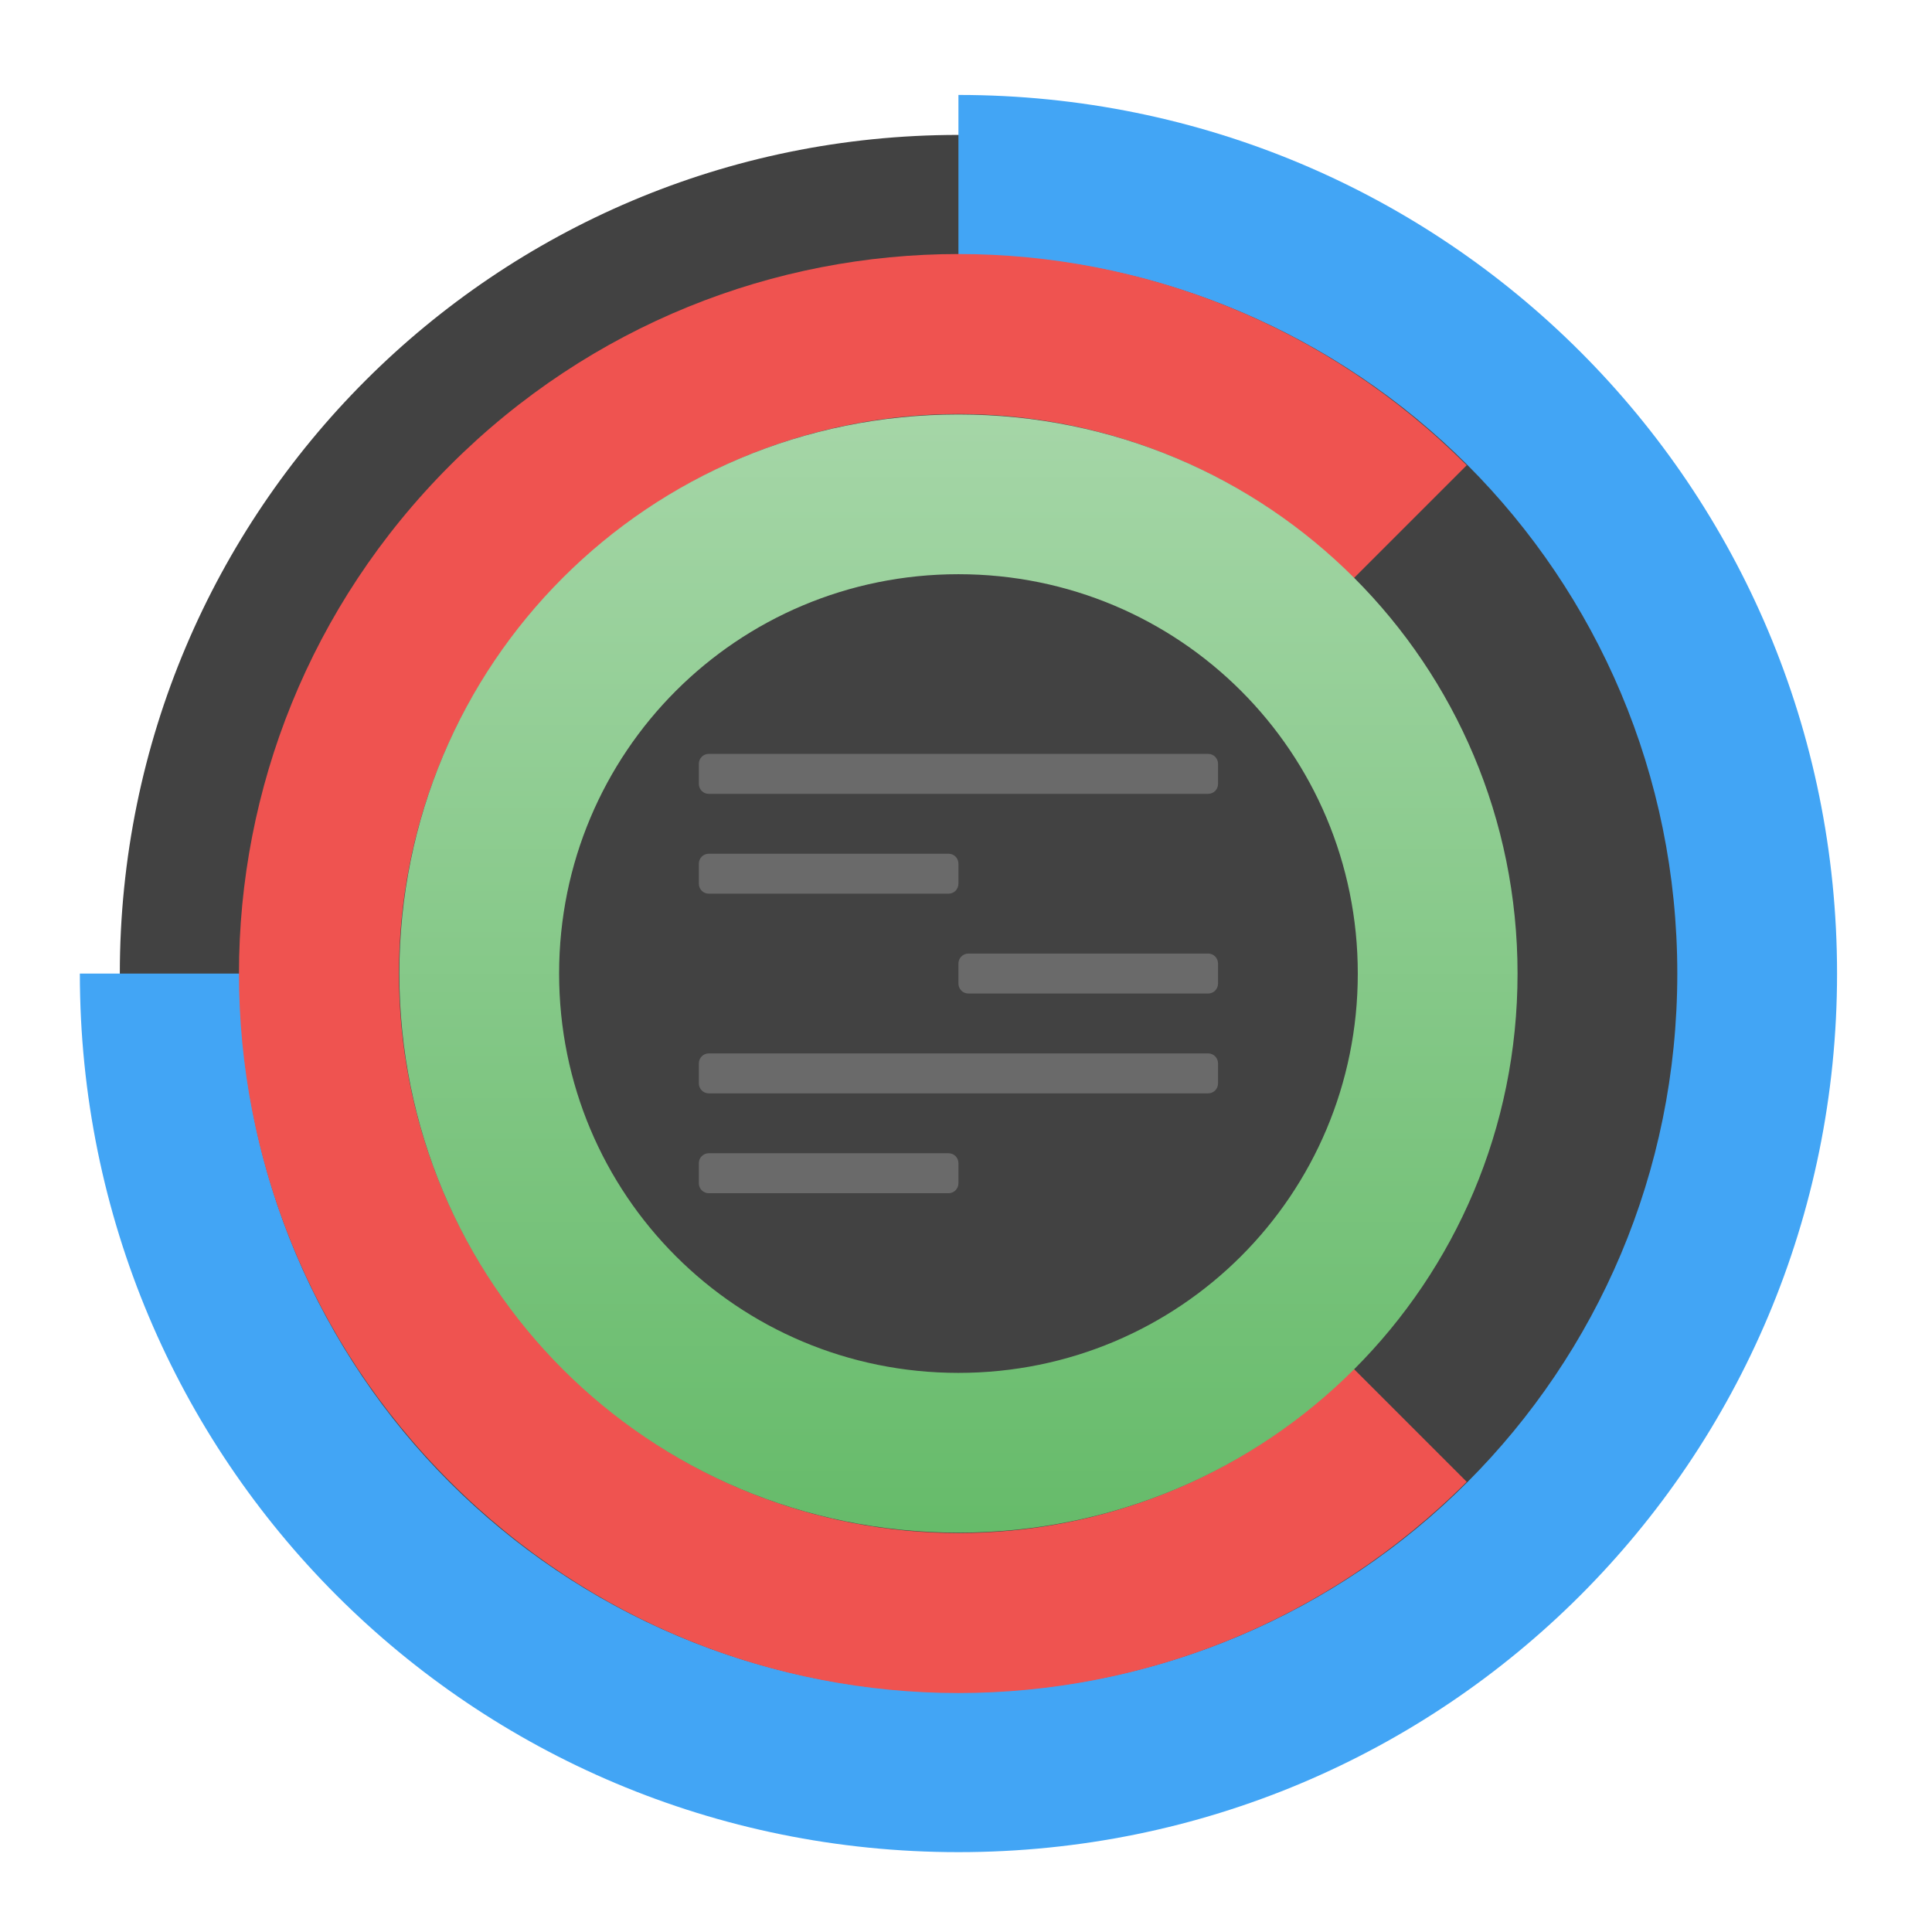
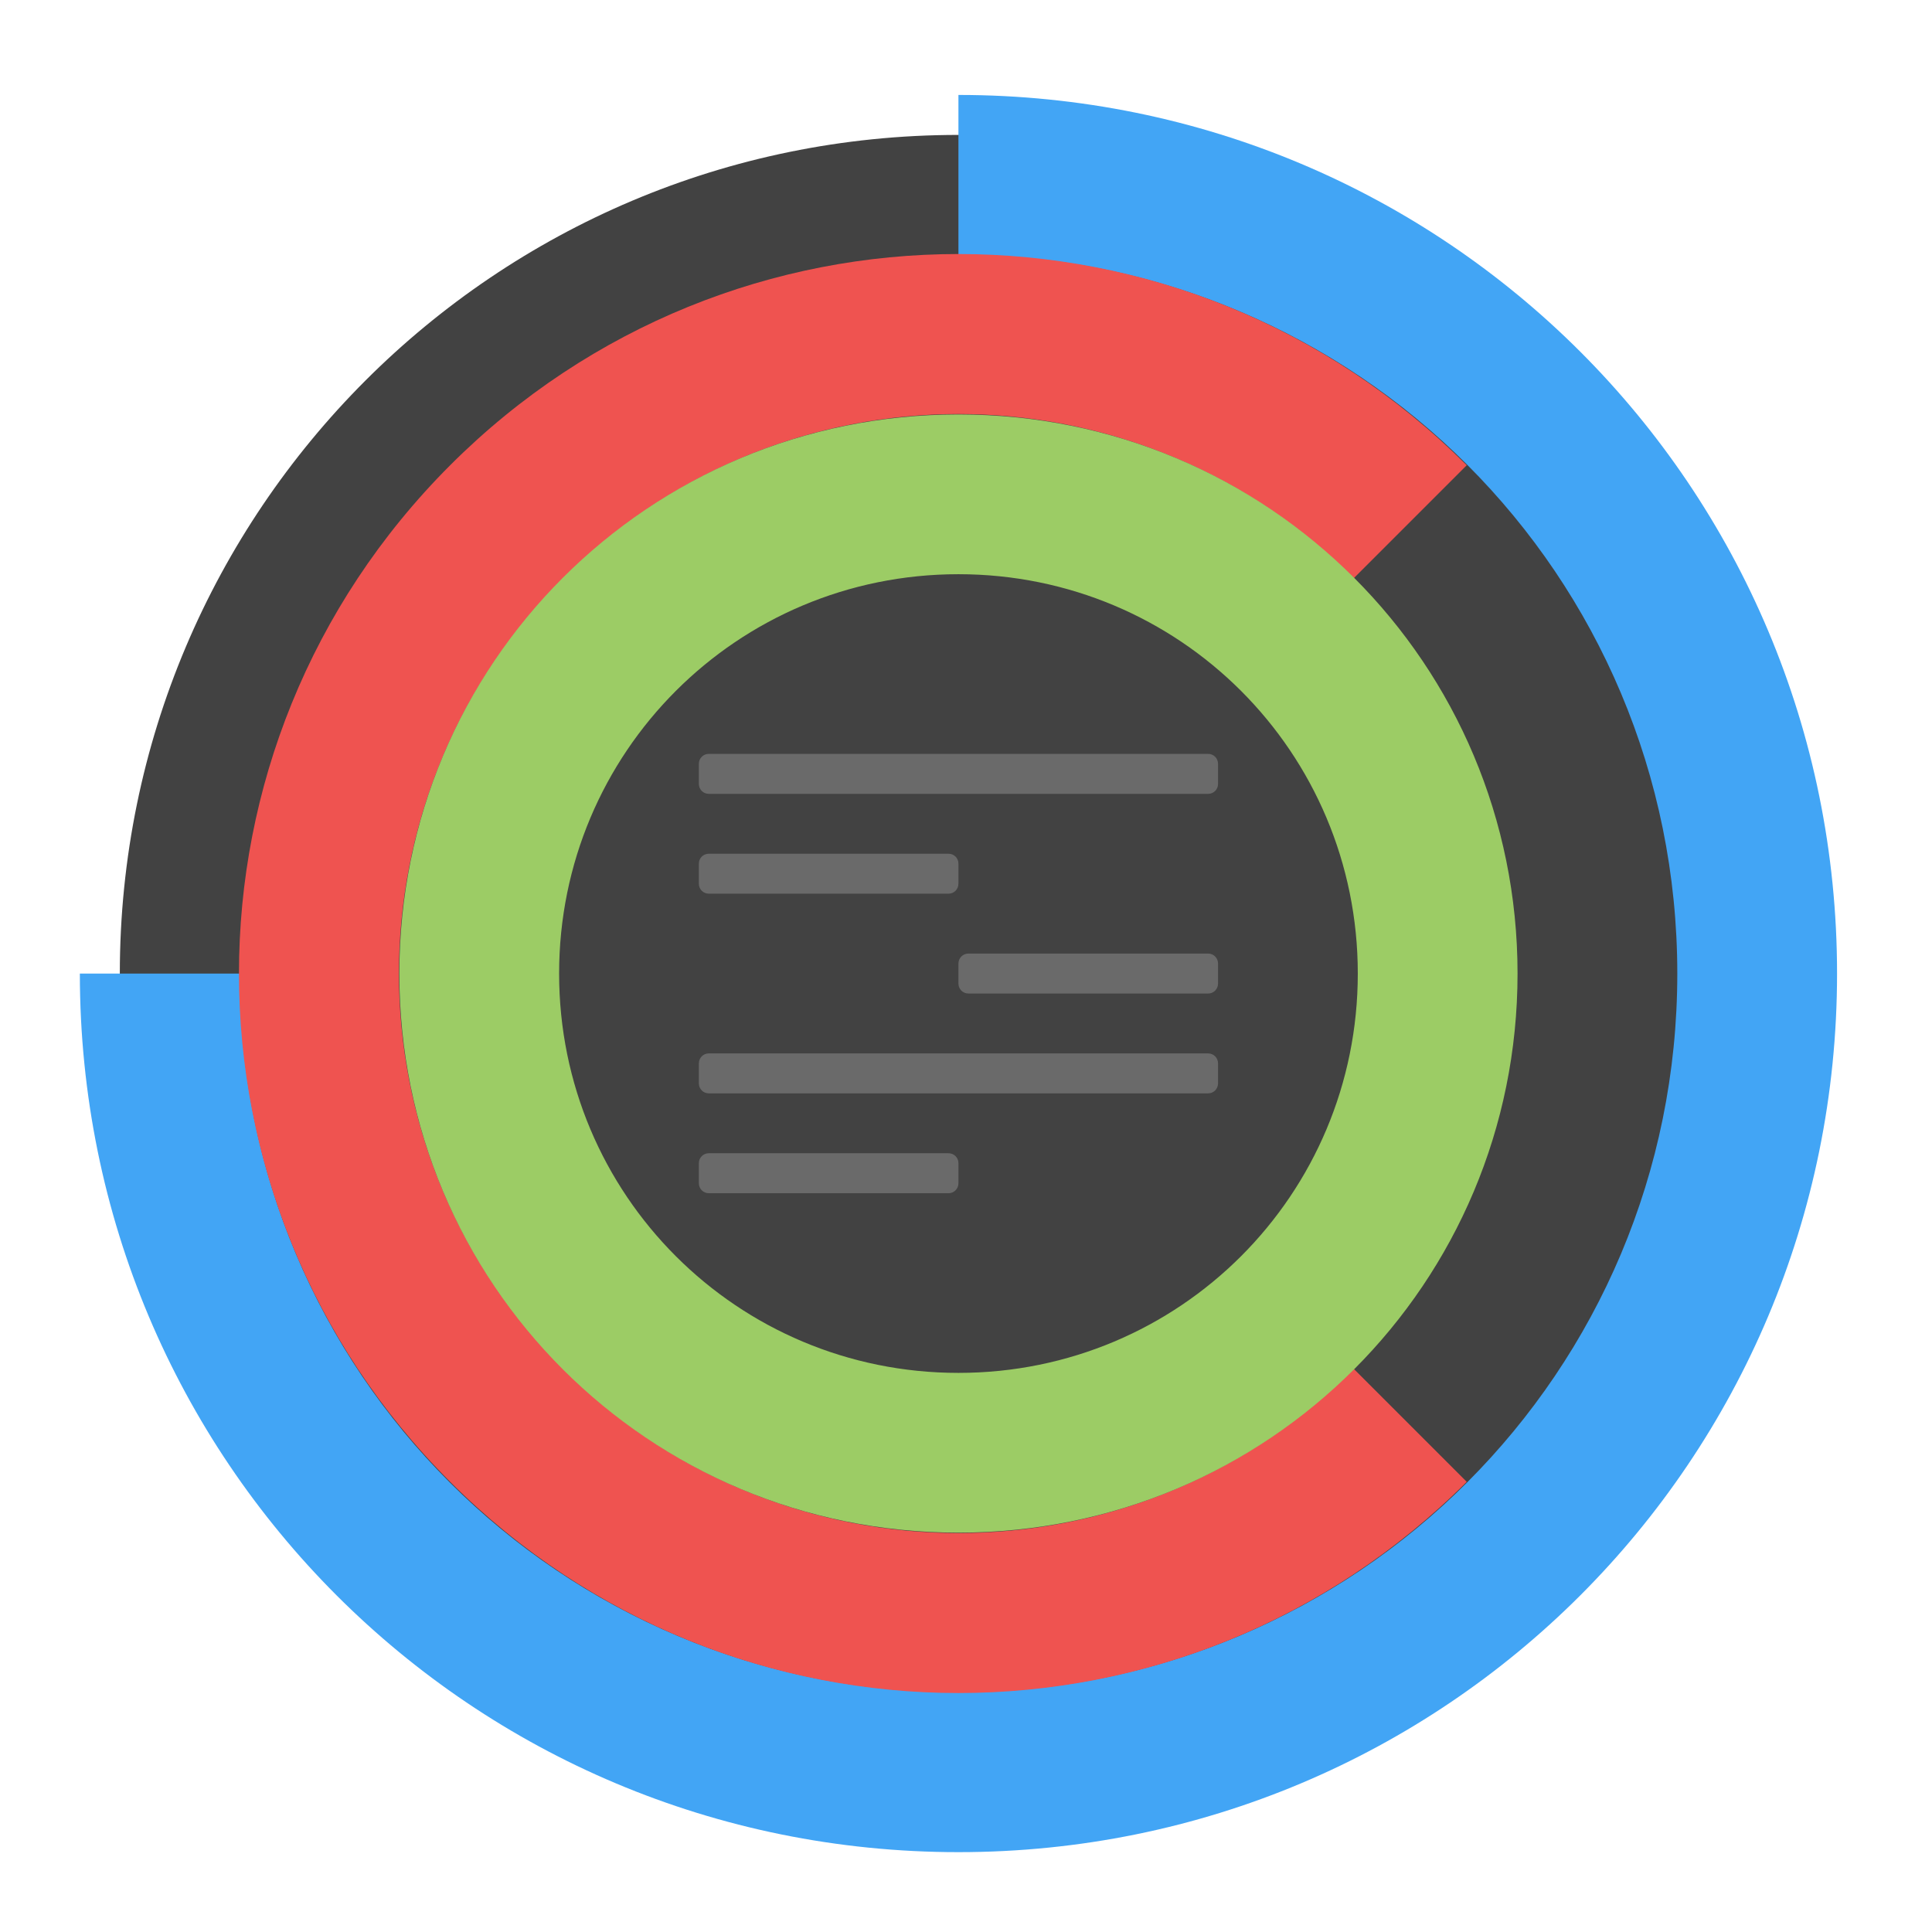
<svg xmlns="http://www.w3.org/2000/svg" width="48px" height="48px" viewBox="0 0 48 48" version="1.1">
-   <defs>
-     <linearGradient id="linear0" gradientUnits="userSpaceOnUse" x1="254" y1="233.5" x2="254" y2="-147.5" gradientTransform="matrix(0.0729167,0,0,0.0729167,5.291667,21.05208)">
-       <stop offset="0" style="stop-color:rgb(40%,73.333%,41.569%);stop-opacity:1;" />
-       <stop offset="1" style="stop-color:rgb(64.706%,83.922%,65.49%);stop-opacity:1;" />
-     </linearGradient>
-   </defs>
  <g id="surface1">
    <path style=" stroke:none;fill-rule:nonzero;fill:rgb(25.882%,25.882%,25.882%);fill-opacity:1;" d="M 23.812 3.352 C 35.32 3.352 44.648 12.68 44.648 24.188 C 44.648 35.695 35.32 45.023 23.812 45.023 C 12.305 45.023 2.977 35.695 2.977 24.188 C 2.977 12.68 12.305 3.352 23.812 3.352 Z M 23.812 3.352 " />
    <path style=" stroke:none;fill-rule:nonzero;fill:rgb(25.882%,64.706%,96.078%);fill-opacity:1;" d="M 23.812 2.359 L 23.812 6.328 C 33.707 6.328 41.672 14.293 41.672 24.188 C 41.672 34.082 33.707 42.047 23.812 42.047 C 13.918 42.047 5.953 34.082 5.953 24.188 L 1.984 24.188 C 1.984 36.281 11.719 46.016 23.812 46.016 C 35.906 46.016 45.641 36.281 45.641 24.188 C 45.641 12.094 35.906 2.359 23.812 2.359 Z M 23.812 2.359 " />
    <path style=" stroke:none;fill-rule:nonzero;fill:rgb(93.725%,32.549%,31.373%);fill-opacity:1;" d="M 36.441 11.559 C 29.445 4.562 18.18 4.562 11.184 11.559 C 4.188 18.555 4.188 29.82 11.184 36.816 C 18.18 43.812 29.445 43.812 36.441 36.816 L 33.633 34.008 C 28.191 39.449 19.434 39.449 13.992 34.008 C 8.551 28.566 8.551 19.809 13.992 14.367 C 19.434 8.926 28.191 8.926 33.633 14.367 Z M 36.441 11.559 " />
-     <path style=" stroke:none;fill-rule:nonzero;fill:url(#linear0);" d="M 23.812 10.297 C 16.117 10.297 9.922 16.492 9.922 24.188 C 9.922 31.883 16.117 38.078 23.812 38.078 C 31.508 38.078 37.703 31.883 37.703 24.188 C 37.703 16.492 31.508 10.297 23.812 10.297 Z M 23.812 14.266 C 29.309 14.266 33.734 18.691 33.734 24.188 C 33.734 29.684 29.309 34.109 23.812 34.109 C 18.316 34.109 13.891 29.684 13.891 24.188 C 13.891 18.691 18.316 14.266 23.812 14.266 Z M 23.812 14.266 " />
+     <path style=" stroke:none;fill-rule:nonzero;fill:rgb(61.176%,80%,39.608%);fill-opacity:1;" d="M 23.812 10.297 C 16.117 10.297 9.922 16.492 9.922 24.188 C 9.922 31.883 16.117 38.078 23.812 38.078 C 31.508 38.078 37.703 31.883 37.703 24.188 C 37.703 16.492 31.508 10.297 23.812 10.297 Z M 23.812 14.266 C 29.309 14.266 33.734 18.691 33.734 24.188 C 33.734 29.684 29.309 34.109 23.812 34.109 C 18.316 34.109 13.891 29.684 13.891 24.188 C 13.891 18.691 18.316 14.266 23.812 14.266 Z M 23.812 14.266 " />
    <path style=" stroke:none;fill-rule:nonzero;fill:rgb(93.333%,93.333%,93.333%);fill-opacity:0.235;" d="M 17.609 21.211 L 23.566 21.211 C 23.703 21.211 23.812 21.32 23.812 21.457 L 23.812 21.953 C 23.812 22.094 23.703 22.203 23.566 22.203 L 17.609 22.203 C 17.473 22.203 17.363 22.094 17.363 21.953 L 17.363 21.457 C 17.363 21.32 17.473 21.211 17.609 21.211 Z M 17.609 21.211 " />
    <path style=" stroke:none;fill-rule:nonzero;fill:rgb(93.333%,93.333%,93.333%);fill-opacity:0.235;" d="M 24.062 23.691 L 30.016 23.691 C 30.152 23.691 30.262 23.801 30.262 23.941 L 30.262 24.434 C 30.262 24.574 30.152 24.684 30.016 24.684 L 24.062 24.684 C 23.922 24.684 23.812 24.574 23.812 24.434 L 23.812 23.941 C 23.812 23.801 23.922 23.691 24.062 23.691 Z M 24.062 23.691 " />
    <path style=" stroke:none;fill-rule:nonzero;fill:rgb(93.333%,93.333%,93.333%);fill-opacity:0.235;" d="M 17.609 26.172 L 30.016 26.172 C 30.152 26.172 30.262 26.281 30.262 26.422 L 30.262 26.914 C 30.262 27.055 30.152 27.164 30.016 27.164 L 17.609 27.164 C 17.473 27.164 17.363 27.055 17.363 26.914 L 17.363 26.422 C 17.363 26.281 17.473 26.172 17.609 26.172 Z M 17.609 26.172 " />
    <path style=" stroke:none;fill-rule:nonzero;fill:rgb(93.333%,93.333%,93.333%);fill-opacity:0.235;" d="M 17.609 18.73 L 30.016 18.73 C 30.152 18.73 30.262 18.84 30.262 18.977 L 30.262 19.477 C 30.262 19.613 30.152 19.723 30.016 19.723 L 17.609 19.723 C 17.473 19.723 17.363 19.613 17.363 19.477 L 17.363 18.977 C 17.363 18.84 17.473 18.73 17.609 18.73 Z M 17.609 18.73 " />
    <path style=" stroke:none;fill-rule:nonzero;fill:rgb(93.333%,93.333%,93.333%);fill-opacity:0.235;" d="M 17.609 28.652 L 23.566 28.652 C 23.703 28.652 23.812 28.762 23.812 28.898 L 23.812 29.398 C 23.812 29.535 23.703 29.645 23.566 29.645 L 17.609 29.645 C 17.473 29.645 17.363 29.535 17.363 29.398 L 17.363 28.898 C 17.363 28.762 17.473 28.652 17.609 28.652 Z M 17.609 28.652 " />
  </g>
</svg>
